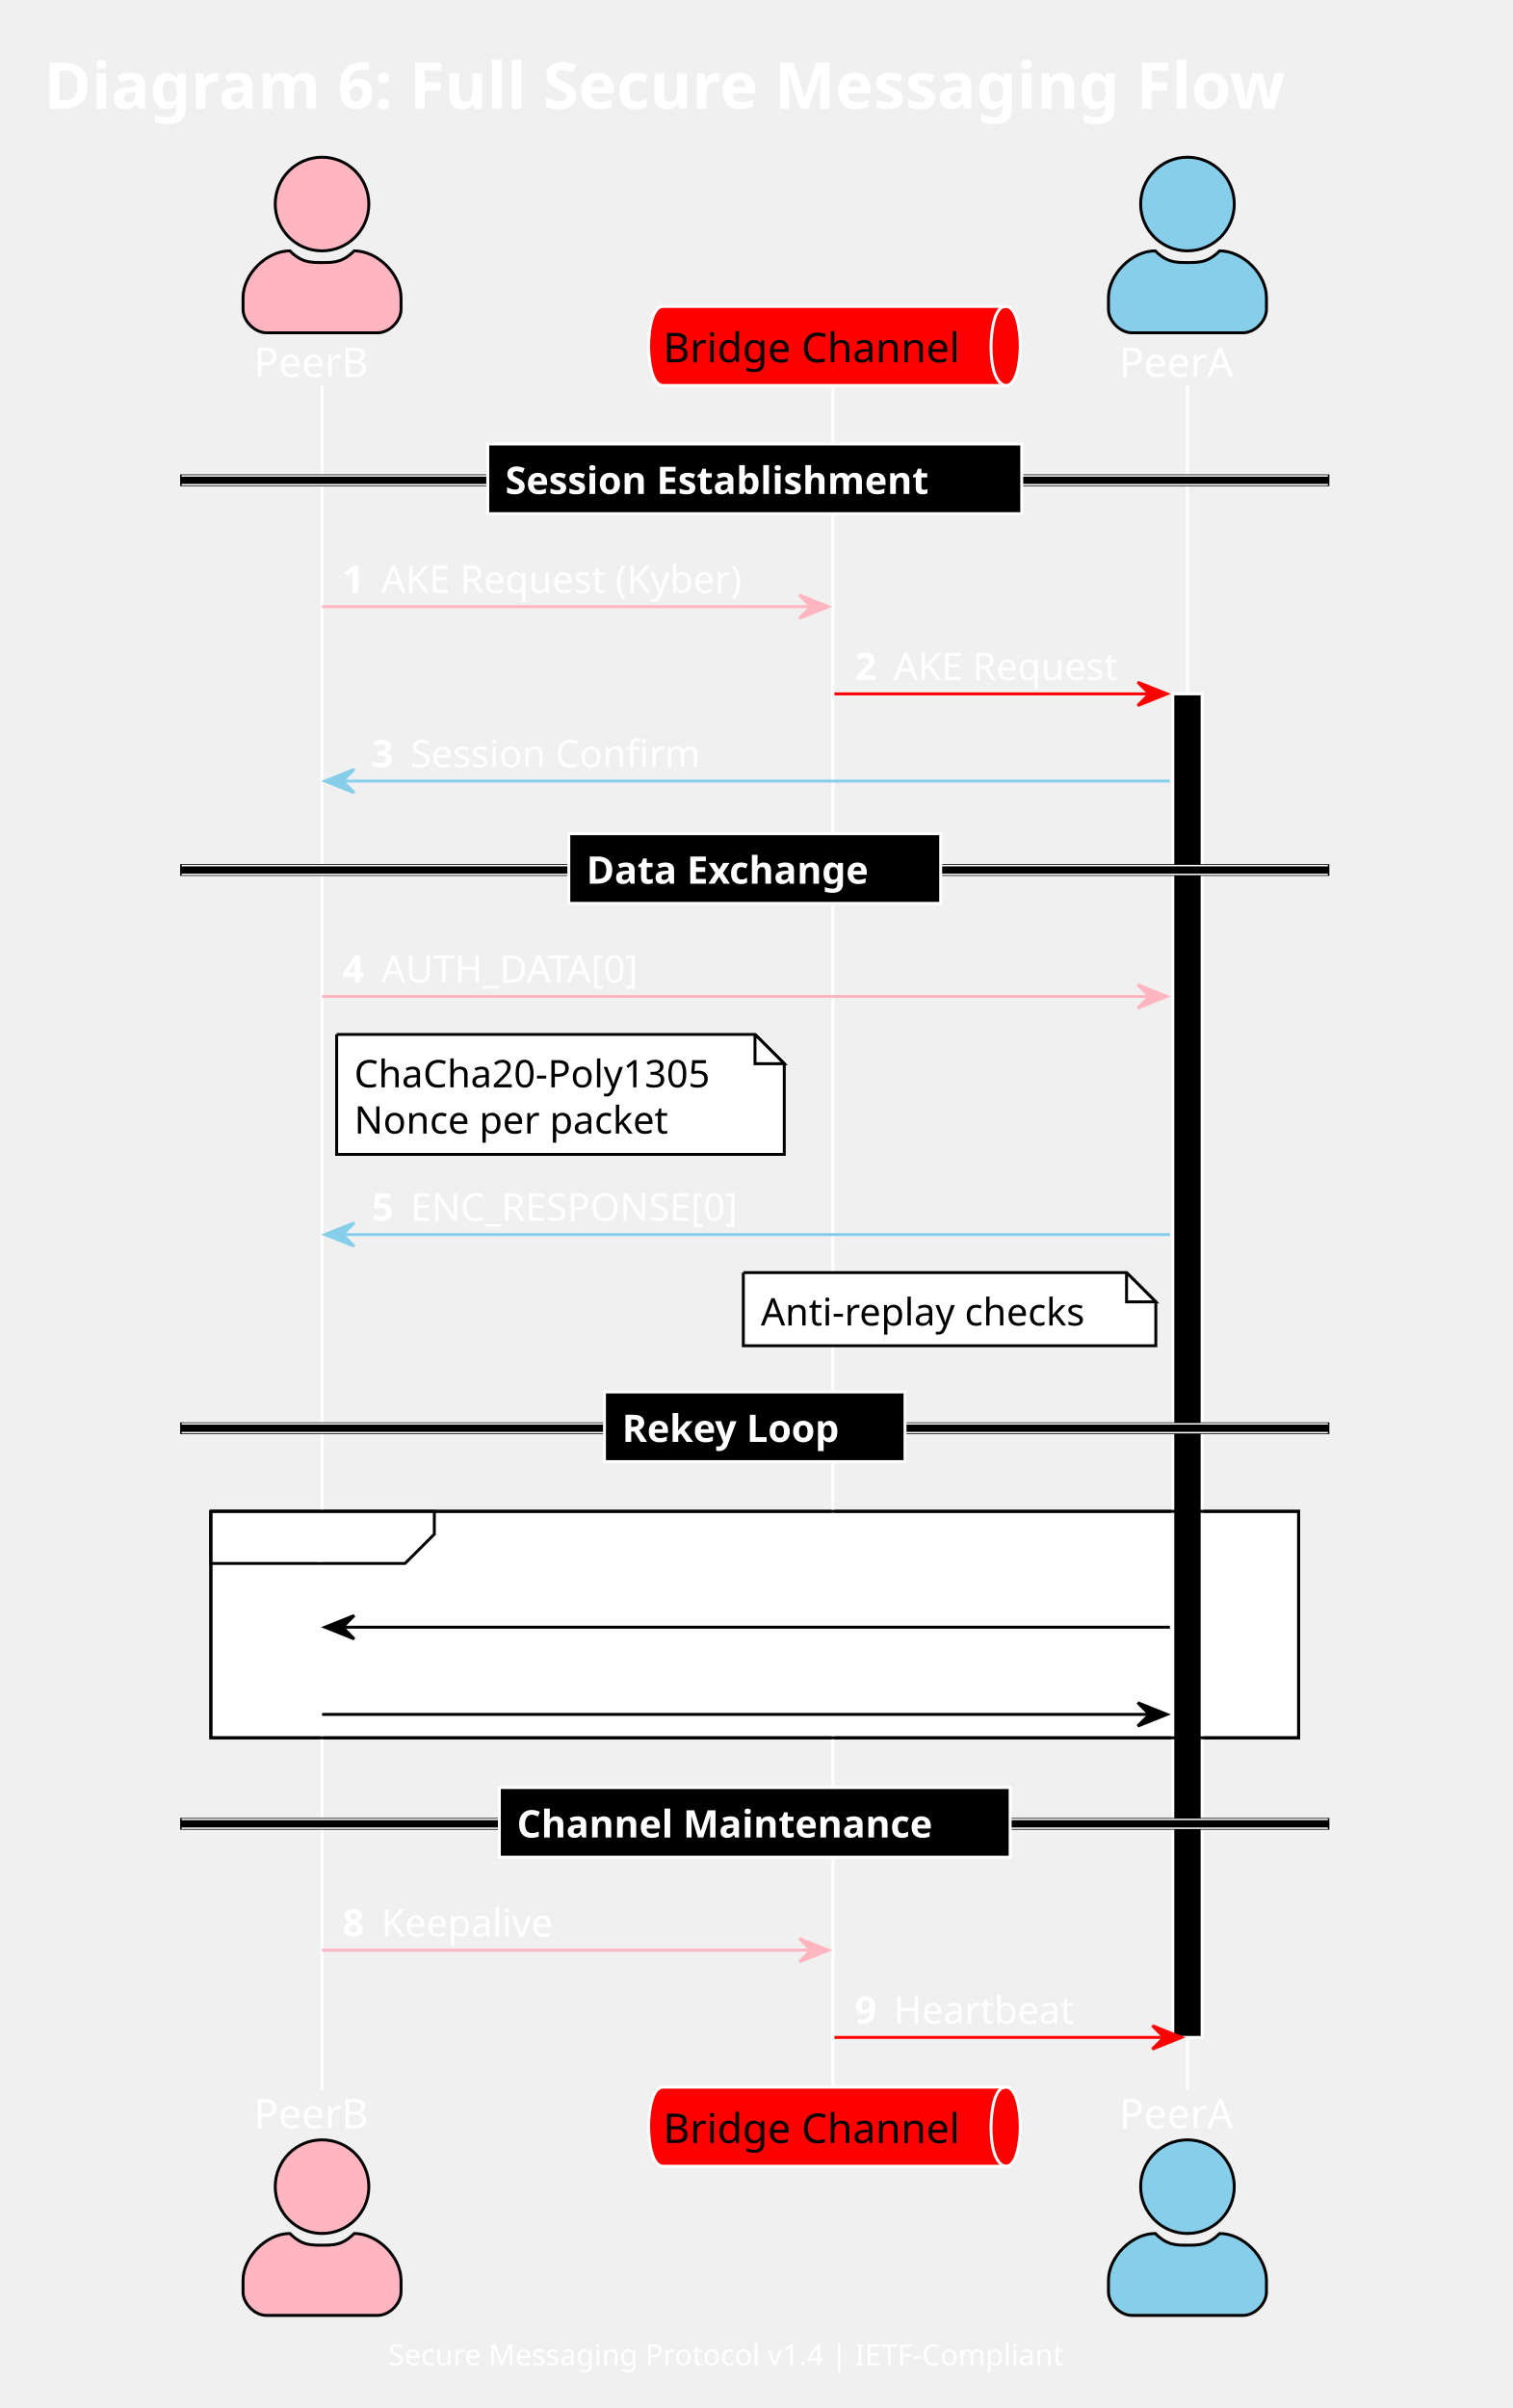
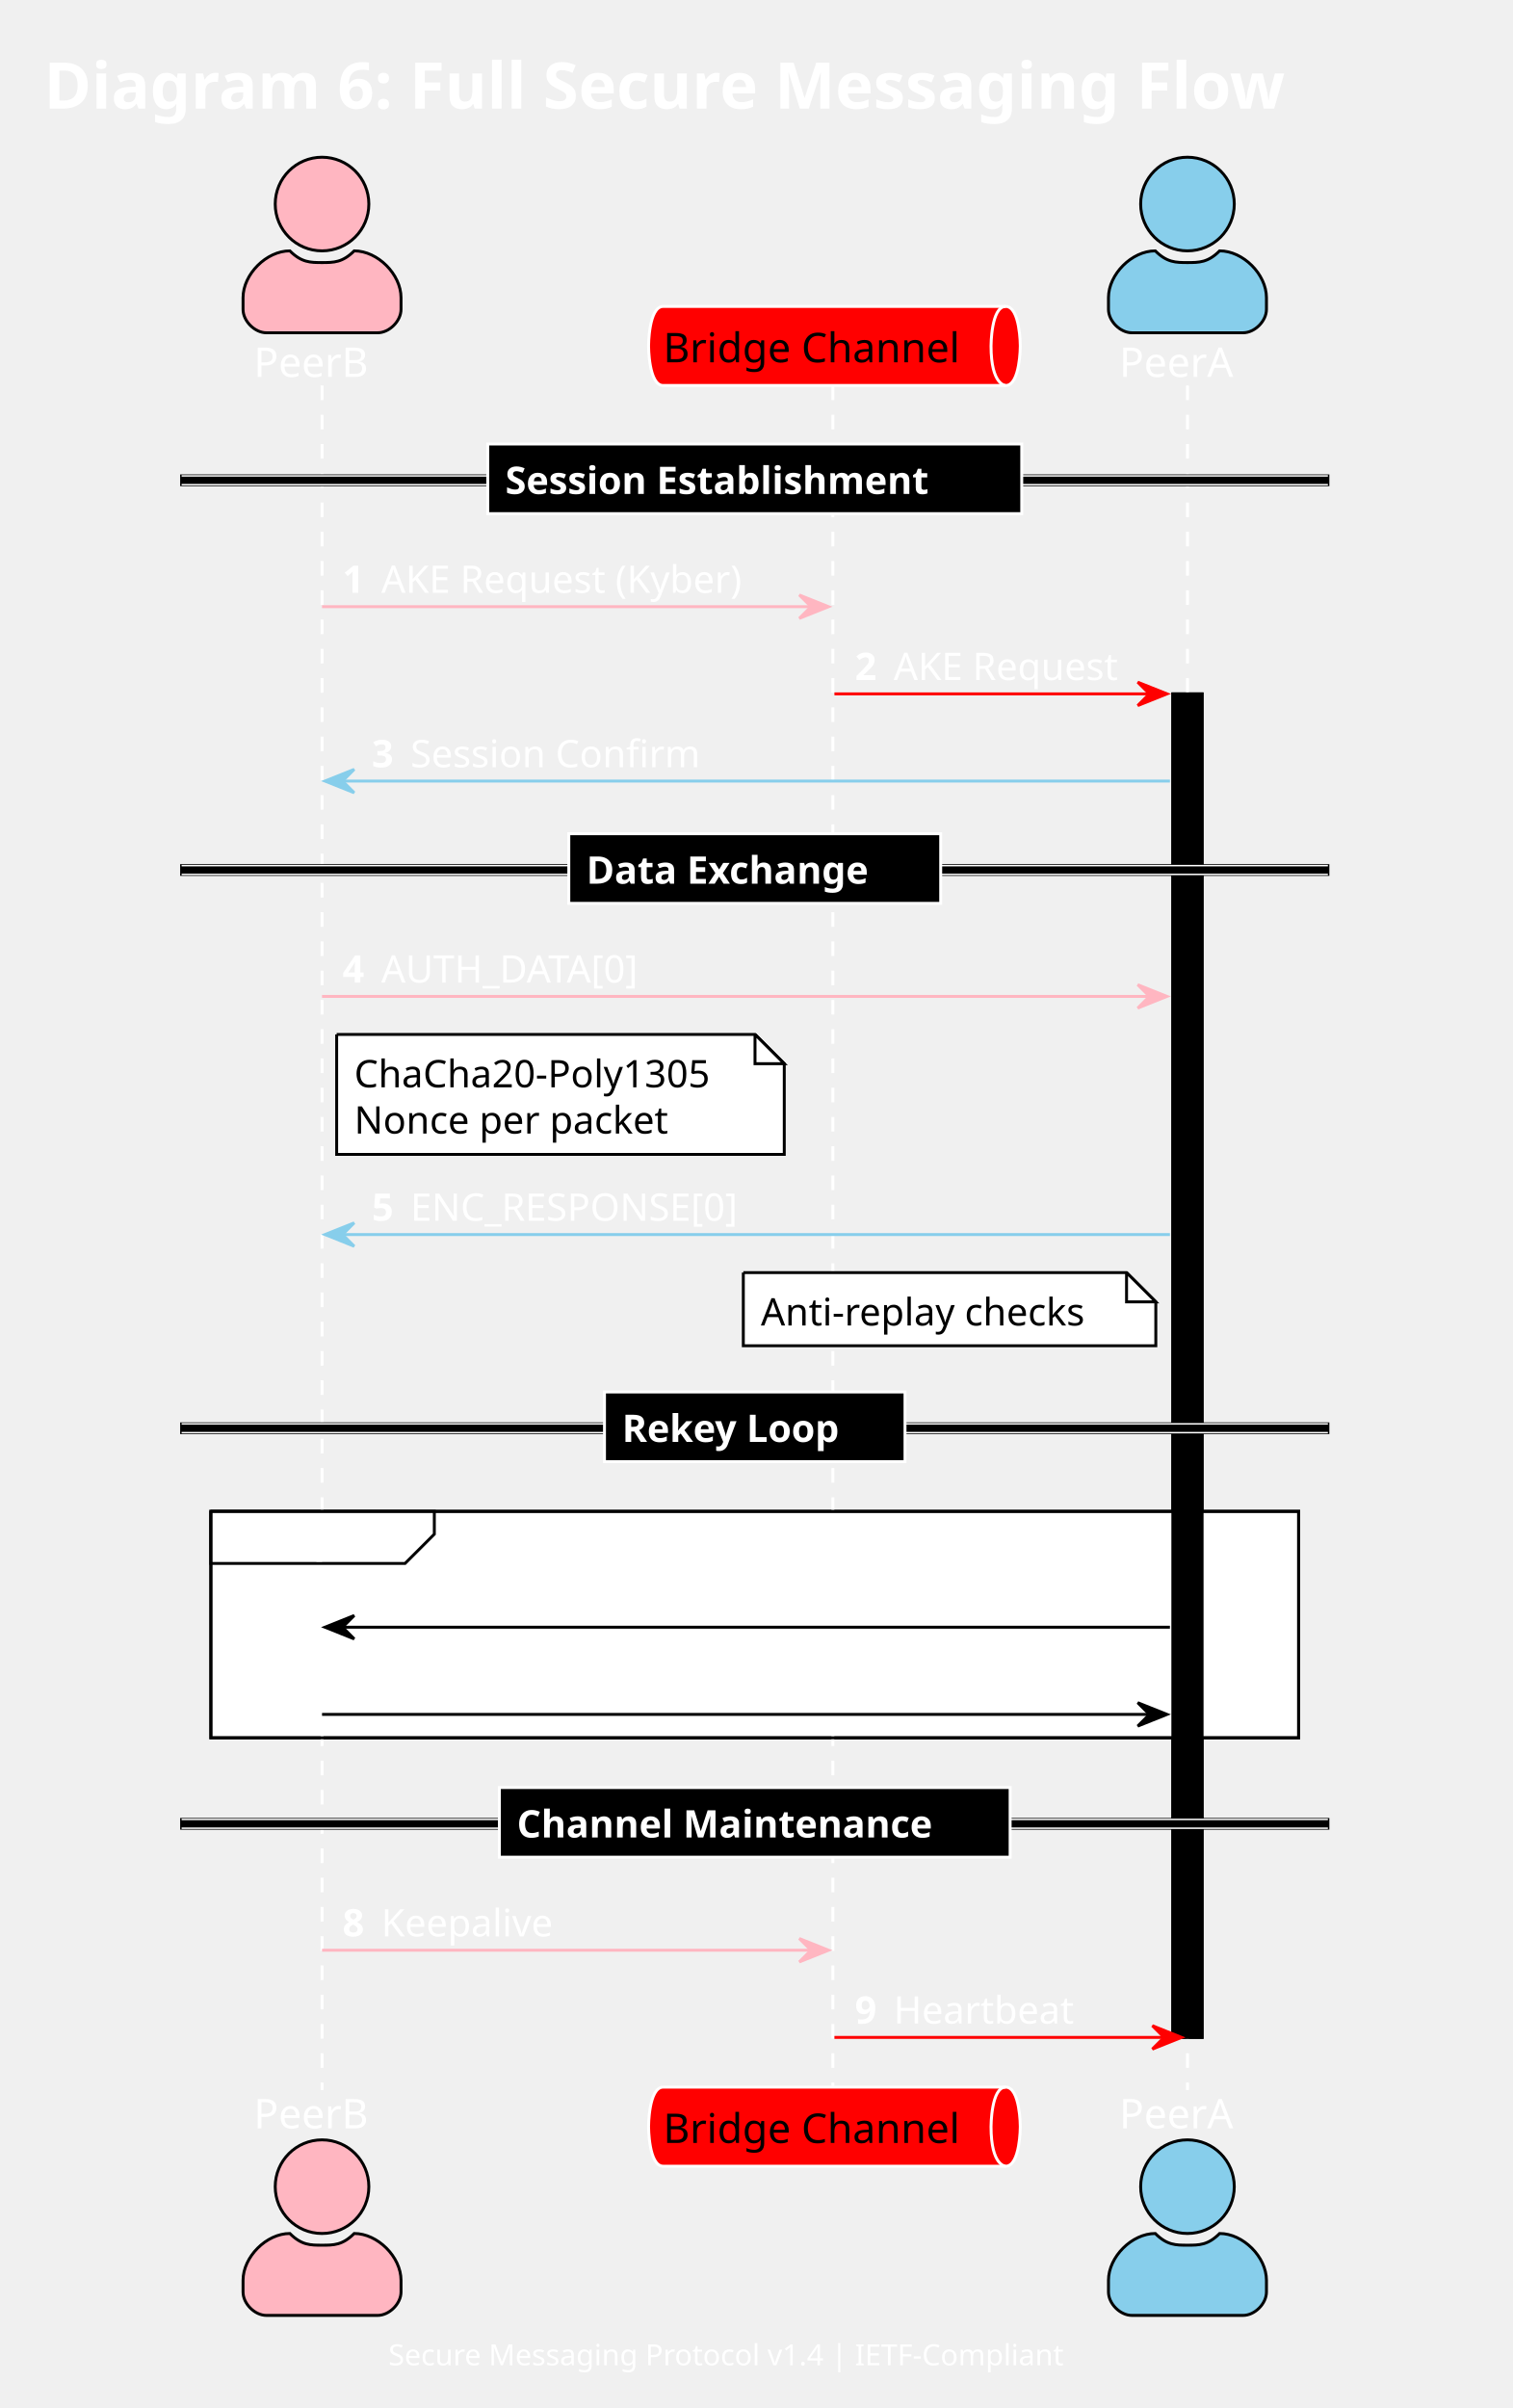
<svg xmlns="http://www.w3.org/2000/svg" contentStyleType="text/css" data-diagram-type="SEQUENCE" height="823px" preserveAspectRatio="none" style="width:517px;height:823px;background:#000000;" version="1.1" viewBox="0 0 517 823" width="517px" zoomAndPan="magnify">
  <defs />
  <g>
    <text fill="#FFFFFF" font-family="Verdana" font-size="22" font-weight="bold" lengthAdjust="spacing" textLength="484.978" x="15" y="37.118">Diagram 6: Full Secure Messaging Flow</text>
    <g>
-       <rect fill="#000000" height="459.19" style="stroke:#FFFFFF;stroke-width:1;" width="10" x="400.899" y="237.15" />
+       <rect fill="#000000" height="459.19" style="stroke:#000000;stroke-width:1;" width="10" x="400.899" y="237.15" />
    </g>
    <rect fill="#FFFFFF" height="77.398" style="stroke:#000000;stroke-width:1;" width="371.821" x="72.078" y="516.544" />
    <g>
      <rect fill="#000000" fill-opacity="0" height="582.588" width="8" x="106.078" y="131.752" />
-       <line style="stroke:#FFFFFF;stroke-width:1;" x1="110.078" x2="110.078" y1="131.752" y2="714.34" />
+       <line style="stroke:#FFFFFF;stroke-width:1;stroke-dasharray:5,5;" x1="110.078" x2="110.078" y1="131.752" y2="714.34" />
    </g>
    <g>
      <rect fill="#000000" fill-opacity="0" height="582.588" width="8" x="281.223" y="131.752" />
-       <line style="stroke:#FFFFFF;stroke-width:1;" x1="284.691" x2="284.691" y1="131.752" y2="714.34" />
+       <line style="stroke:#FFFFFF;stroke-width:1;stroke-dasharray:5,5;" x1="284.691" x2="284.691" y1="131.752" y2="714.34" />
    </g>
    <g>
      <rect fill="#000000" fill-opacity="0" height="582.588" width="8" x="401.899" y="131.752" />
-       <line style="stroke:#FFFFFF;stroke-width:1;" x1="405.899" x2="405.899" y1="131.752" y2="714.34" />
+       <line style="stroke:#FFFFFF;stroke-width:1;stroke-dasharray:5,5;" x1="405.899" x2="405.899" y1="131.752" y2="714.34" />
    </g>
    <g class="participant participant-head" data-participant="PB">
      <text fill="#FFFFFF" font-family="Verdana" font-size="14" lengthAdjust="spacing" textLength="40.694" x="86.731" y="128.812">PeerB</text>
      <ellipse cx="110.078" cy="69.737" fill="#FFB6C1" rx="16" ry="16" style="stroke:#000000;stroke-width:1;" />
      <path d="M110.078,89.737 C114.078,89.737 117.078,89.737 121.078,85.737 C129.078,85.737 137.078,93.737 137.078,101.737 L137.078,105.737 C137.078,109.737 133.078,113.737 129.078,113.737 L91.078,113.737 C87.078,113.737 83.078,109.737 83.078,105.737 L83.078,101.737 C83.078,93.737 91.078,85.737 99.078,85.737 C103.078,89.737 106.078,89.737 110.078,89.737" fill="#FFB6C1" style="stroke:#000000;stroke-width:1;" />
    </g>
    <g class="participant participant-tail" data-participant="PB">
      <text fill="#FFFFFF" font-family="Verdana" font-size="14" lengthAdjust="spacing" textLength="40.694" x="86.731" y="727.415">PeerB</text>
      <ellipse cx="110.078" cy="747.355" fill="#FFB6C1" rx="16" ry="16" style="stroke:#000000;stroke-width:1;" />
      <path d="M110.078,767.355 C114.078,767.355 117.078,767.355 121.078,763.355 C129.078,763.355 137.078,771.355 137.078,779.355 L137.078,783.355 C137.078,787.355 133.078,791.355 129.078,791.355 L91.078,791.355 C87.078,791.355 83.078,787.355 83.078,783.355 L83.078,779.355 C83.078,771.355 91.078,763.355 99.078,763.355 C103.078,767.355 106.078,767.355 110.078,767.355" fill="#FFB6C1" style="stroke:#000000;stroke-width:1;" />
    </g>
    <g class="participant participant-head" data-participant="SC">
      <path d="M226.691,104.737 L343.756,104.737 C348.756,104.737 348.756,118.245 348.756,118.245 C348.756,118.245 348.756,131.752 343.756,131.752 L226.691,131.752 C221.691,131.752 221.691,118.245 221.691,118.245 C221.691,118.245 221.691,104.737 226.691,104.737" fill="#FF0000" style="stroke:#FFFFFF;stroke-width:1;" />
      <path d="M343.756,104.737 C338.756,104.737 338.756,118.245 338.756,118.245 C338.756,131.752 343.756,131.752 343.756,131.752" fill="none" style="stroke:#FFFFFF;stroke-width:1;" />
      <text fill="#000000" font-family="Verdana" font-size="14" lengthAdjust="spacing" textLength="107.064" x="226.691" y="123.812">Bridge Channel</text>
    </g>
    <g class="participant participant-tail" data-participant="SC">
      <path d="M226.691,713.34 L343.756,713.34 C348.756,713.34 348.756,726.848 348.756,726.848 C348.756,726.848 348.756,740.355 343.756,740.355 L226.691,740.355 C221.691,740.355 221.691,726.848 221.691,726.848 C221.691,726.848 221.691,713.34 226.691,713.34" fill="#FF0000" style="stroke:#FFFFFF;stroke-width:1;" />
      <path d="M343.756,713.34 C338.756,713.34 338.756,726.848 338.756,726.848 C338.756,740.355 343.756,740.355 343.756,740.355" fill="none" style="stroke:#FFFFFF;stroke-width:1;" />
      <text fill="#000000" font-family="Verdana" font-size="14" lengthAdjust="spacing" textLength="107.064" x="226.691" y="732.415">Bridge Channel</text>
    </g>
    <g class="participant participant-head" data-participant="PA">
      <text fill="#FFFFFF" font-family="Verdana" font-size="14" lengthAdjust="spacing" textLength="40.667" x="382.566" y="128.812">PeerA</text>
      <ellipse cx="405.899" cy="69.737" fill="#87CEEB" rx="16" ry="16" style="stroke:#000000;stroke-width:1;" />
      <path d="M405.899,89.737 C409.899,89.737 412.899,89.737 416.899,85.737 C424.899,85.737 432.899,93.737 432.899,101.737 L432.899,105.737 C432.899,109.737 428.899,113.737 424.899,113.737 L386.899,113.737 C382.899,113.737 378.899,109.737 378.899,105.737 L378.899,101.737 C378.899,93.737 386.899,85.737 394.899,85.737 C398.899,89.737 401.899,89.737 405.899,89.737" fill="#87CEEB" style="stroke:#000000;stroke-width:1;" />
    </g>
    <g class="participant participant-tail" data-participant="PA">
      <text fill="#FFFFFF" font-family="Verdana" font-size="14" lengthAdjust="spacing" textLength="40.667" x="382.566" y="727.415">PeerA</text>
      <ellipse cx="405.899" cy="747.355" fill="#87CEEB" rx="16" ry="16" style="stroke:#000000;stroke-width:1;" />
      <path d="M405.899,767.355 C409.899,767.355 412.899,767.355 416.899,763.355 C424.899,763.355 432.899,771.355 432.899,779.355 L432.899,783.355 C432.899,787.355 428.899,791.355 424.899,791.355 L386.899,791.355 C382.899,791.355 378.899,787.355 378.899,783.355 L378.899,779.355 C378.899,771.355 386.899,763.355 394.899,763.355 C398.899,767.355 401.899,767.355 405.899,767.355" fill="#87CEEB" style="stroke:#000000;stroke-width:1;" />
    </g>
    <g>
-       <rect fill="#000000" height="459.19" style="stroke:#FFFFFF;stroke-width:1;" width="10" x="400.899" y="237.15" />
+       <rect fill="#000000" height="459.19" style="stroke:#000000;stroke-width:1;" width="10" x="400.899" y="237.15" />
    </g>
    <rect fill="#000000" height="3" style="stroke:#000000;stroke-width:1;" width="391.821" x="62.078" y="162.652" />
    <line style="stroke:#FFFFFF;stroke-width:0.5;" x1="62.078" x2="453.899" y1="162.652" y2="162.652" />
    <line style="stroke:#FFFFFF;stroke-width:0.5;" x1="62.078" x2="453.899" y1="165.652" y2="165.652" />
    <rect fill="#000000" height="23.799" style="stroke:#FFFFFF;stroke-width:1;" width="182.53" x="166.724" y="151.752" />
    <text fill="#FFFFFF" font-family="Verdana" font-size="13" font-weight="bold" lengthAdjust="spacing" textLength="164.087" x="172.724" y="168.822">Session Establishment</text>
    <g class="message" data-participant-1="PB" data-participant-2="SC">
      <polygon fill="#FFB6C1" points="273.223,203.351,283.223,207.351,273.223,211.351,277.223,207.351" style="stroke:#FFB6C1;stroke-width:1;" />
      <line style="stroke:#FFB6C1;stroke-width:1;" x1="110.078" x2="279.223" y1="207.351" y2="207.351" />
      <text fill="#FFFFFF" font-family="Verdana" font-size="13" font-weight="bold" lengthAdjust="spacing" textLength="9.242" x="117.078" y="202.621">1</text>
      <text fill="#FFFFFF" font-family="Verdana" font-size="13" lengthAdjust="spacing" textLength="137.903" x="130.321" y="202.621">AKE Request (Kyber)</text>
    </g>
    <g class="message" data-participant-1="SC" data-participant-2="PA">
      <polygon fill="#FF0000" points="388.899,233.15,398.899,237.15,388.899,241.15,392.899,237.15" style="stroke:#FF0000;stroke-width:1;" />
      <line style="stroke:#FF0000;stroke-width:1;" x1="285.223" x2="394.899" y1="237.15" y2="237.15" />
      <text fill="#FFFFFF" font-family="Verdana" font-size="13" font-weight="bold" lengthAdjust="spacing" textLength="9.242" x="292.223" y="232.42">2</text>
      <text fill="#FFFFFF" font-family="Verdana" font-size="13" lengthAdjust="spacing" textLength="83.434" x="305.466" y="232.42">AKE Request</text>
    </g>
    <g class="message" data-participant-1="PA" data-participant-2="PB">
      <polygon fill="#87CEEB" points="121.078,262.949,111.078,266.949,121.078,270.949,117.078,266.949" style="stroke:#87CEEB;stroke-width:1;" />
      <line style="stroke:#87CEEB;stroke-width:1;" x1="115.078" x2="399.899" y1="266.949" y2="266.949" />
      <text fill="#FFFFFF" font-family="Verdana" font-size="13" font-weight="bold" lengthAdjust="spacing" textLength="9.242" x="127.078" y="262.22">3</text>
      <text fill="#FFFFFF" font-family="Verdana" font-size="13" lengthAdjust="spacing" textLength="105.955" x="140.321" y="262.22">Session Confirm</text>
    </g>
    <rect fill="#000000" height="3" style="stroke:#000000;stroke-width:1;" width="391.821" x="62.078" y="295.849" />
    <line style="stroke:#FFFFFF;stroke-width:0.5;" x1="62.078" x2="453.899" y1="295.849" y2="295.849" />
    <line style="stroke:#FFFFFF;stroke-width:0.5;" x1="62.078" x2="453.899" y1="298.849" y2="298.849" />
    <rect fill="#000000" height="23.799" style="stroke:#FFFFFF;stroke-width:1;" width="127.122" x="194.428" y="284.949" />
    <text fill="#FFFFFF" font-family="Verdana" font-size="13" font-weight="bold" lengthAdjust="spacing" textLength="108.678" x="200.428" y="302.019">Data Exchange</text>
    <g class="message" data-participant-1="PB" data-participant-2="PA">
      <polygon fill="#FFB6C1" points="388.899,336.548,398.899,340.548,388.899,344.548,392.899,340.548" style="stroke:#FFB6C1;stroke-width:1;" />
      <line style="stroke:#FFB6C1;stroke-width:1;" x1="110.078" x2="394.899" y1="340.548" y2="340.548" />
      <text fill="#FFFFFF" font-family="Verdana" font-size="13" font-weight="bold" lengthAdjust="spacing" textLength="9.242" x="117.078" y="335.818">4</text>
      <text fill="#FFFFFF" font-family="Verdana" font-size="13" lengthAdjust="spacing" textLength="100.318" x="130.321" y="335.818">AUTH_DATA[0]</text>
    </g>
    <path d="M115.078,353.548 L115.078,394.548 L268.078,394.548 L268.078,363.548 L258.078,353.548 L115.078,353.548" fill="#FFFFFF" style="stroke:#000000;stroke-width:1;" />
    <path d="M258.078,353.548 L258.078,363.548 L268.078,363.548 L258.078,353.548" fill="#FFFFFF" style="stroke:#000000;stroke-width:1;" />
    <text fill="#000000" font-family="Verdana" font-size="13" lengthAdjust="spacing" textLength="132.704" x="121.078" y="371.618">ChaCha20-Poly1305</text>
    <text fill="#000000" font-family="Verdana" font-size="13" lengthAdjust="spacing" textLength="114.131" x="121.078" y="387.417">Nonce per packet</text>
    <g class="message" data-participant-1="PA" data-participant-2="PB">
      <polygon fill="#87CEEB" points="121.078,417.946,111.078,421.946,121.078,425.946,117.078,421.946" style="stroke:#87CEEB;stroke-width:1;" />
      <line style="stroke:#87CEEB;stroke-width:1;" x1="115.078" x2="399.899" y1="421.946" y2="421.946" />
      <text fill="#FFFFFF" font-family="Verdana" font-size="13" font-weight="bold" lengthAdjust="spacing" textLength="9.242" x="127.078" y="417.216">5</text>
      <text fill="#FFFFFF" font-family="Verdana" font-size="13" lengthAdjust="spacing" textLength="126.407" x="140.321" y="417.216">ENC_RESPONSE[0]</text>
    </g>
    <path d="M254.078,434.946 L254.078,459.946 L395.078,459.946 L395.078,444.946 L385.078,434.946 L254.078,434.946" fill="#FFFFFF" style="stroke:#000000;stroke-width:1;" />
    <path d="M385.078,434.946 L385.078,444.946 L395.078,444.946 L385.078,434.946" fill="#FFFFFF" style="stroke:#000000;stroke-width:1;" />
    <text fill="#000000" font-family="Verdana" font-size="13" lengthAdjust="spacing" textLength="120.72" x="260.078" y="453.016">Anti-replay checks</text>
    <rect fill="#000000" height="3" style="stroke:#000000;stroke-width:1;" width="391.821" x="62.078" y="486.645" />
    <line style="stroke:#FFFFFF;stroke-width:0.5;" x1="62.078" x2="453.899" y1="486.645" y2="486.645" />
    <line style="stroke:#FFFFFF;stroke-width:0.5;" x1="62.078" x2="453.899" y1="489.645" y2="489.645" />
    <rect fill="#000000" height="23.799" style="stroke:#FFFFFF;stroke-width:1;" width="102.728" x="206.625" y="475.745" />
    <text fill="#FFFFFF" font-family="Verdana" font-size="13" font-weight="bold" lengthAdjust="spacing" textLength="84.284" x="212.625" y="492.815">Rekey Loop</text>
    <path d="M72.078,516.544 L148.461,516.544 L148.461,524.344 L138.461,534.344 L72.078,534.344 L72.078,516.544" fill="#FFFFFF" style="stroke:#000000;stroke-width:1;" />
    <rect fill="none" height="77.398" style="stroke:#000000;stroke-width:1;" width="371.821" x="72.078" y="516.544" />
    <text fill="#FFFFFF" font-family="Verdana" font-size="13" font-weight="bold" lengthAdjust="spacing" textLength="31.383" x="87.078" y="530.614">loop</text>
    <text fill="#FFFFFF" font-family="Verdana" font-size="11" font-weight="bold" lengthAdjust="spacing" textLength="128.471" x="163.461" y="529.604">[Every 1 MB or 24 h]</text>
    <g class="message" data-participant-1="PA" data-participant-2="PB">
      <polygon fill="#000000" points="121.078,552.143,111.078,556.143,121.078,560.143,117.078,556.143" style="stroke:#000000;stroke-width:1;" />
      <line style="stroke:#000000;stroke-width:1;" x1="115.078" x2="399.899" y1="556.143" y2="556.143" />
      <text fill="#FFFFFF" font-family="Verdana" font-size="13" font-weight="bold" lengthAdjust="spacing" textLength="9.242" x="127.078" y="551.414">6</text>
      <text fill="#FFFFFF" font-family="Verdana" font-size="13" lengthAdjust="spacing" textLength="97.233" x="140.321" y="551.414">Rekey Request</text>
    </g>
    <g class="message" data-participant-1="PB" data-participant-2="PA">
      <polygon fill="#000000" points="388.899,581.942,398.899,585.942,388.899,589.942,392.899,585.942" style="stroke:#000000;stroke-width:1;" />
      <line style="stroke:#000000;stroke-width:1;" x1="110.078" x2="394.899" y1="585.942" y2="585.942" />
      <text fill="#FFFFFF" font-family="Verdana" font-size="13" font-weight="bold" lengthAdjust="spacing" textLength="9.242" x="117.078" y="581.213">7</text>
      <text fill="#FFFFFF" font-family="Verdana" font-size="13" lengthAdjust="spacing" textLength="96.008" x="130.321" y="581.213">Rekey Confirm</text>
    </g>
    <rect fill="#000000" height="3" style="stroke:#000000;stroke-width:1;" width="391.821" x="62.078" y="621.842" />
    <line style="stroke:#FFFFFF;stroke-width:0.5;" x1="62.078" x2="453.899" y1="621.842" y2="621.842" />
    <line style="stroke:#FFFFFF;stroke-width:0.5;" x1="62.078" x2="453.899" y1="624.842" y2="624.842" />
    <rect fill="#000000" height="23.799" style="stroke:#FFFFFF;stroke-width:1;" width="174.589" x="170.694" y="610.942" />
    <text fill="#FFFFFF" font-family="Verdana" font-size="13" font-weight="bold" lengthAdjust="spacing" textLength="156.146" x="176.694" y="628.012">Channel Maintenance</text>
    <g class="message" data-participant-1="PB" data-participant-2="SC">
      <polygon fill="#FFB6C1" points="273.223,662.541,283.223,666.541,273.223,670.541,277.223,666.541" style="stroke:#FFB6C1;stroke-width:1;" />
      <line style="stroke:#FFB6C1;stroke-width:1;" x1="110.078" x2="279.223" y1="666.541" y2="666.541" />
      <text fill="#FFFFFF" font-family="Verdana" font-size="13" font-weight="bold" lengthAdjust="spacing" textLength="9.242" x="117.078" y="661.812">8</text>
      <text fill="#FFFFFF" font-family="Verdana" font-size="13" lengthAdjust="spacing" textLength="62.975" x="130.321" y="661.812">Keepalive</text>
    </g>
    <g class="message" data-participant-1="SC" data-participant-2="PA">
      <polygon fill="#FF0000" points="393.899,692.34,403.899,696.34,393.899,700.34,397.899,696.34" style="stroke:#FF0000;stroke-width:1;" />
      <line style="stroke:#FF0000;stroke-width:1;" x1="285.223" x2="399.899" y1="696.34" y2="696.34" />
      <text fill="#FFFFFF" font-family="Verdana" font-size="13" font-weight="bold" lengthAdjust="spacing" textLength="9.242" x="292.223" y="691.611">9</text>
      <text fill="#FFFFFF" font-family="Verdana" font-size="13" lengthAdjust="spacing" textLength="64.765" x="305.466" y="691.611">Heartbeat</text>
    </g>
    <text fill="#FFFFFF" font-family="Verdana" font-size="10" lengthAdjust="spacing" textLength="249.443" x="132.767" y="808.409">Secure Messaging Protocol v1.4 | IETF-Compliant</text>
  </g>
</svg>
